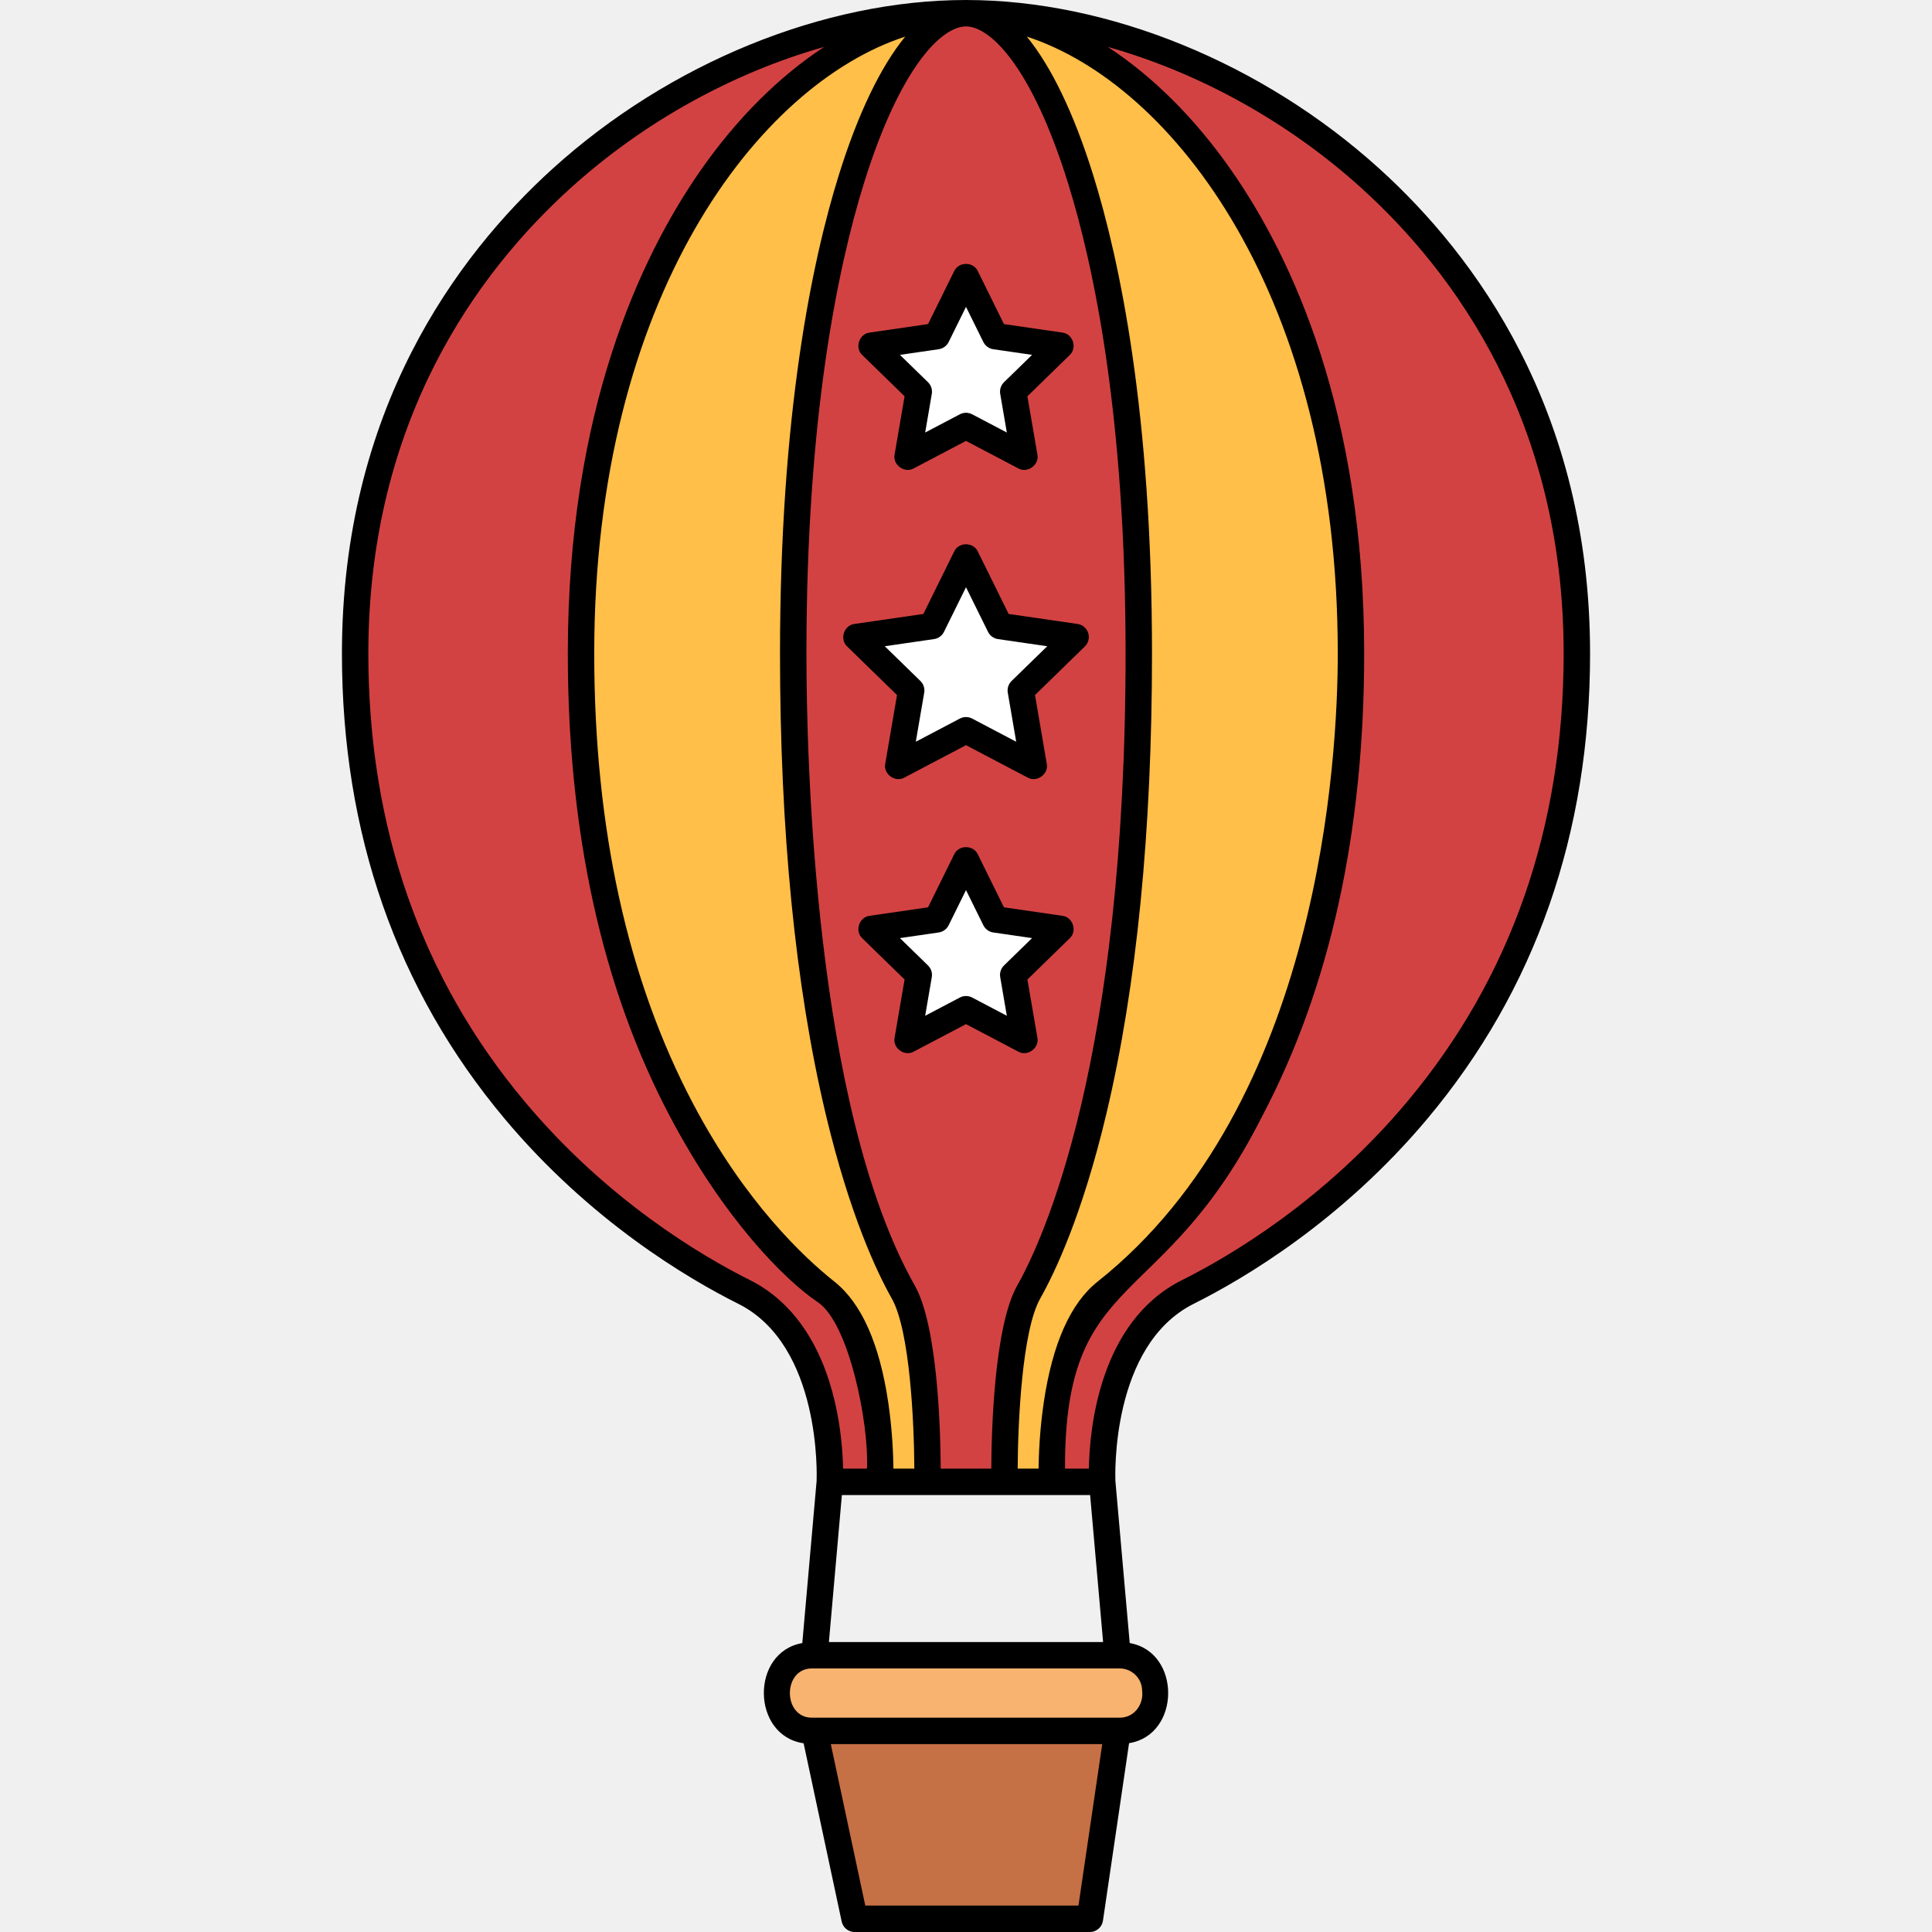
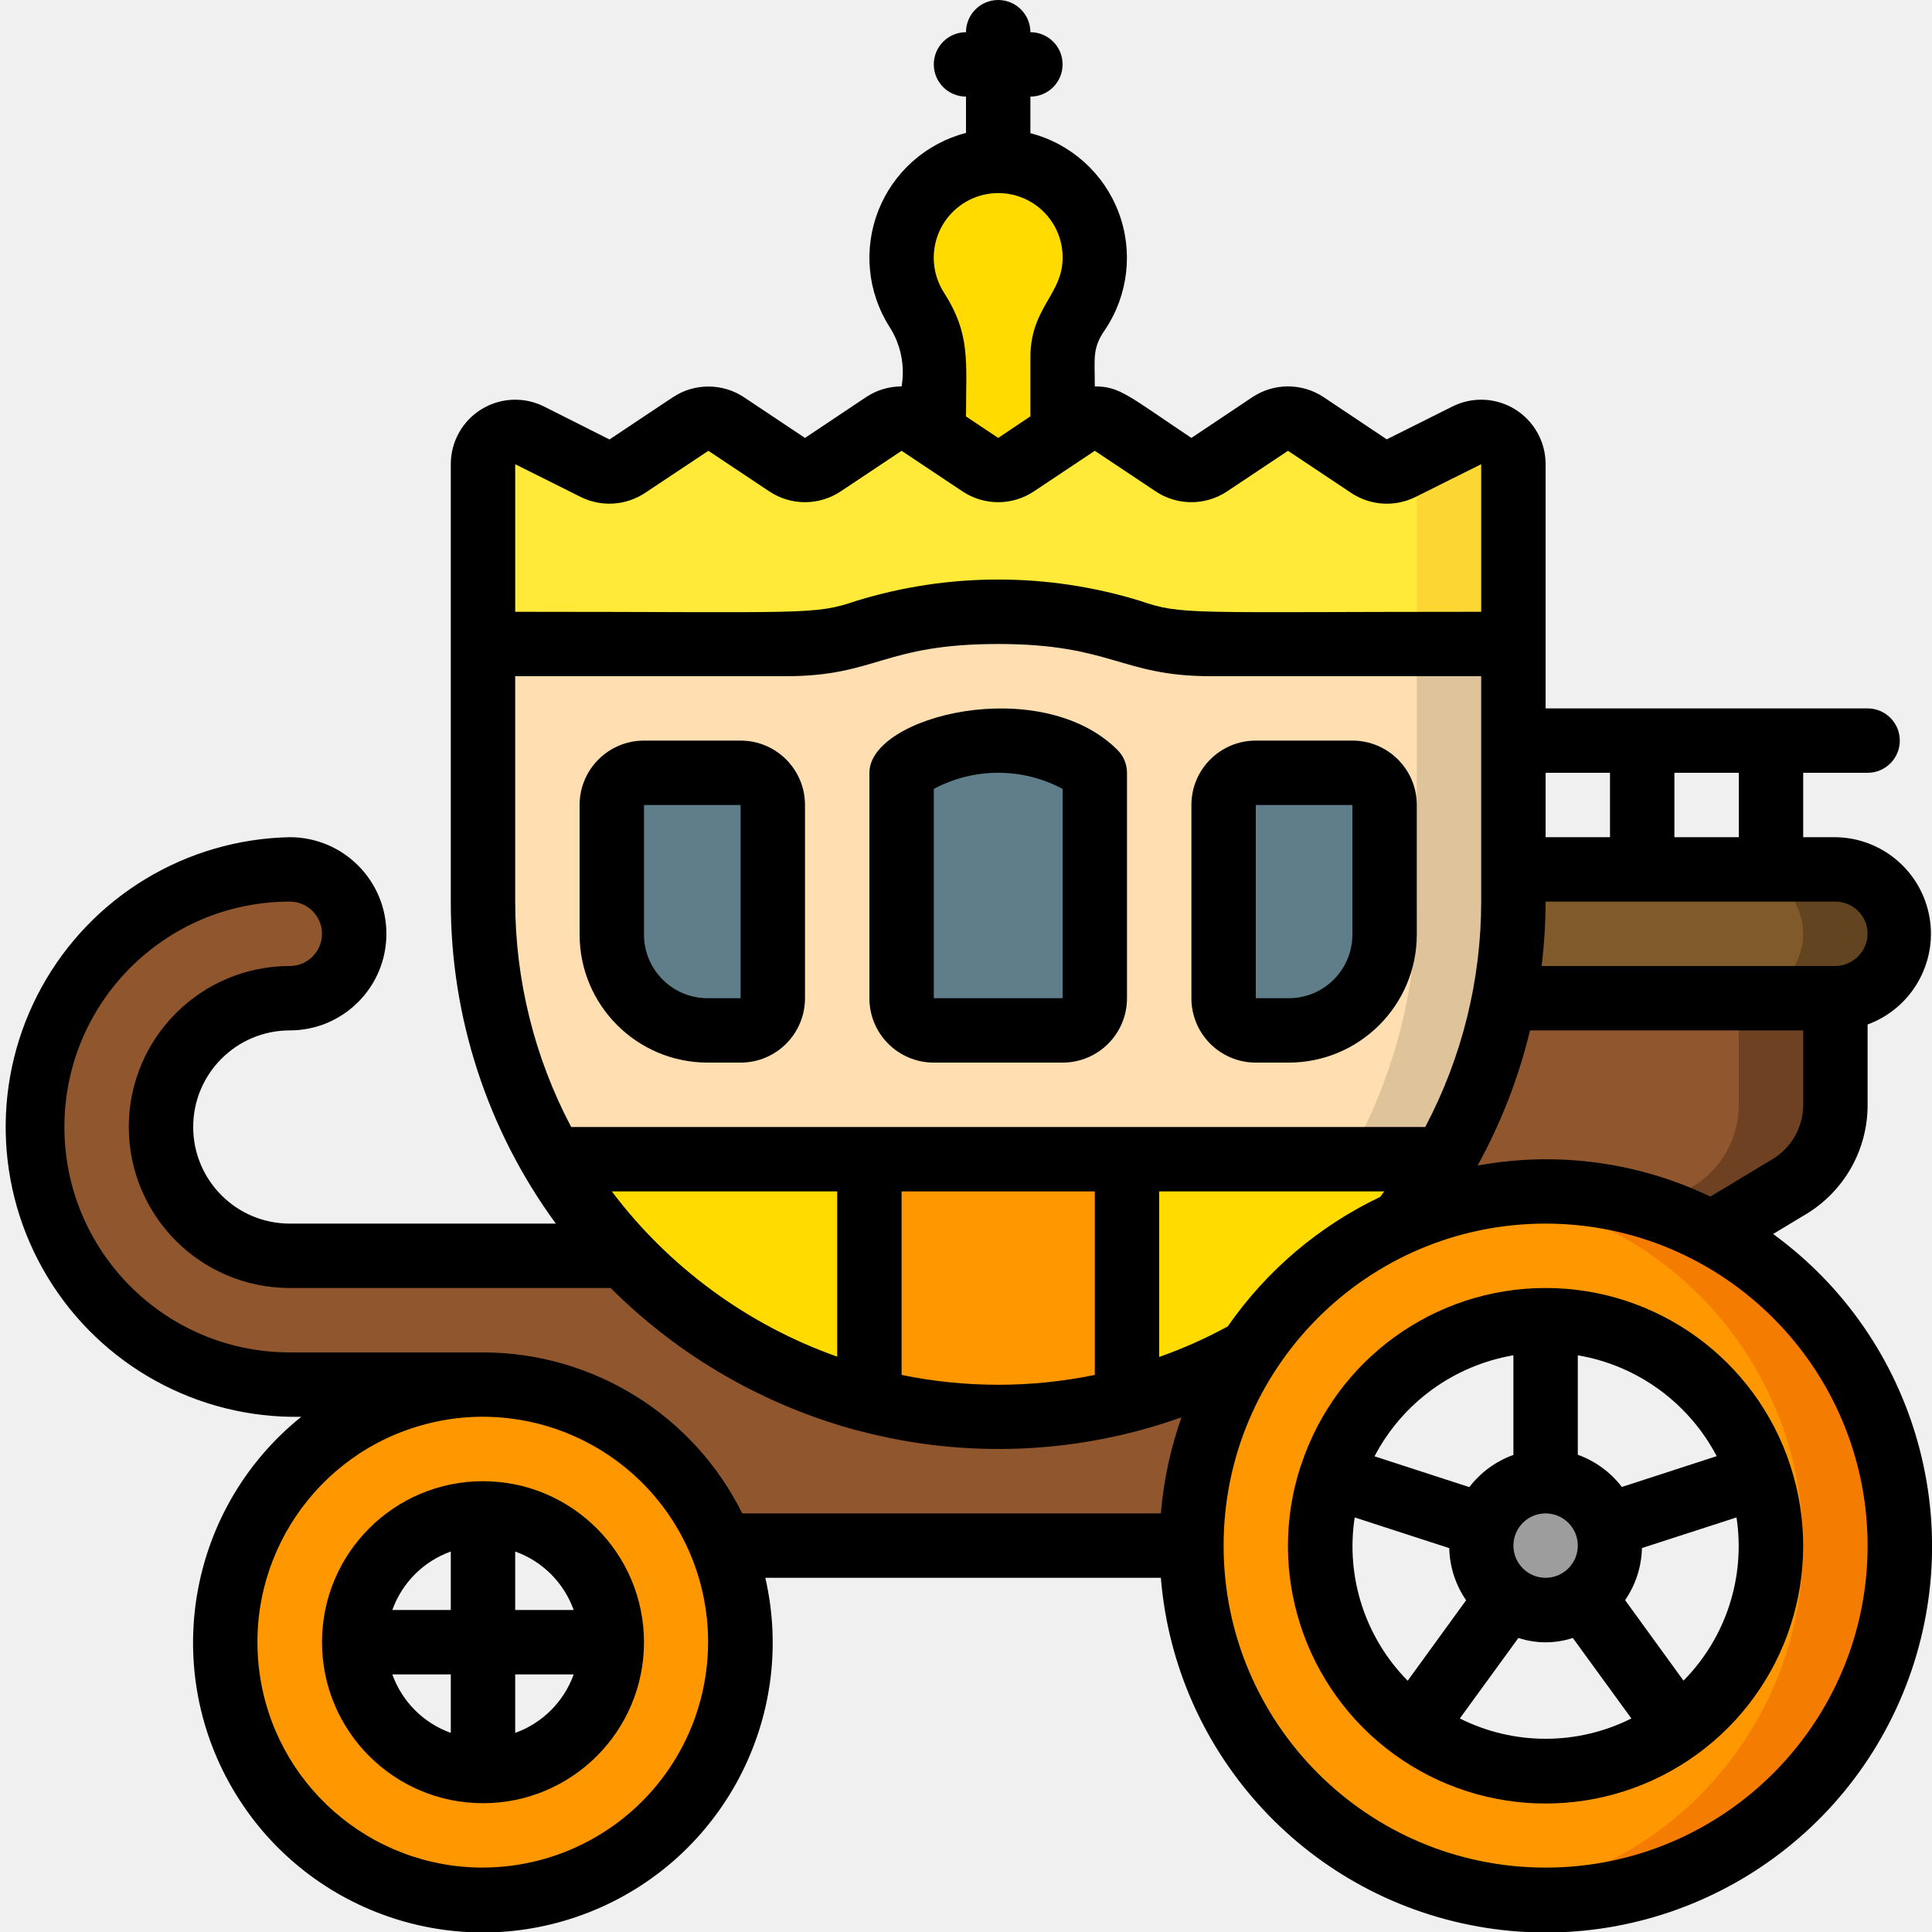
- <svg xmlns="http://www.w3.org/2000/svg" id="Capa_1" enable-background="new 0 0 512 512" height="512" viewBox="0 0 512 512" width="512">
-   <g>
-     <g>
-       <path d="m296.73 438.15s-81.54 0-81.559 0c-12.89-.277-12.932 21.327-.007 21.052 3.578-1.154 89.986 3.149 88.941-3.299 5.733-6.229 1.603-17.983-7.375-17.753z" fill="#f7b36f" />
-       <g fill="#fff">
-         <path d="m269.3 200.57c-1.122.432-12.114-6.043-13.3-6.477-2.938.811-12.556 8.684-15.65 5.714-3.782-1.974.728-13.673.592-16.653-1.675-2.543-12.149-9.271-10.278-13.129.708-4.206 13.235-3.535 16.027-4.585 1.901-2.378 5.061-14.409 9.308-13.82 4.218-.626 7.449 11.489 9.309 13.82 2.849 1.074 15.273.362 16.026 4.583 1.898 3.82-8.635 10.641-10.277 13.13-.135 3.847 5.816 17.343-1.757 17.417z" />
-         <path d="m266.82 118.63c-1.327.29-9.537-4.671-10.82-5.177-2.809.878-10.159 7.189-13.169 4.415-3.571-1.964.147-11.004.113-13.902-1.698-2.401-9.973-7.446-8.258-11.162.766-4.002 10.496-3.249 13.24-4.174 1.76-2.355 4.011-11.793 8.073-11.311 4.041-.508 6.345 8.988 8.074 11.311 2.785.943 12.443.159 13.24 4.173 1.734 3.688-6.581 8.801-8.258 11.162.068 3.696 4.829 14.58-2.235 14.665z" />
-         <path d="m266.82 273.19c-1.324.29-9.539-4.663-10.82-5.168-2.81.876-10.163 7.179-13.171 4.405-3.568-1.965.149-11.005.115-13.901-1.7-2.399-9.97-7.432-8.259-11.149.762-4.003 10.503-3.26 13.246-4.187 1.759-2.356 4.005-11.792 8.068-11.31 4.042-.508 6.34 8.986 8.069 11.31 2.784.947 12.453.172 13.246 4.186 1.729 3.688-6.58 8.791-8.259 11.15.068 3.695 4.829 14.58-2.235 14.664z" />
+ <svg xmlns="http://www.w3.org/2000/svg" viewBox="0 0 60 60">
+   <g id="012---Carriage" fill="none">
+     <g id="Layer_3" transform="translate(1 4)">
+       <path id="Shape" d="m46 16v8c-.009 2.807-.747 5.563-2.14 8h-27.72c-1.407-2.431-2.145-5.191-2.14-8v-8h9.4c.856.006 1.706-.125 2.52-.39 1.317-.426 2.696-.632 4.08-.61 1.384-.022 2.763.184 4.08.61.814.265 1.664.396 2.52.39z" fill="#ffdfb1" />
+       <path id="Shape" d="m43 16v8c-.009 2.807-.747 5.563-2.14 8h3c1.393-2.437 2.131-5.193 2.14-8v-8z" fill="#dec39b" />
+       <g fill="#607d8a">
+         <path id="Shape" d="m33 20v7c0 .552-.448 1-1 1h-4c-.552 0-1-.448-1-1v-7c.841-.695 1.91-1.052 3-1 1.09-.052 2.159.305 3 1z" />
+         <path id="Shape" d="m23 21v6c0 .552-.448 1-1 1h-1.027c-1.64 0-2.971-1.329-2.973-2.969v-4.031c0-.552.448-1 1-1h3c.552 0 1 .448 1 1z" />
+         <path id="Shape" d="m37 21v6c0 .552.448 1 1 1h1.027c1.64 0 2.971-1.329 2.973-2.969v-4.031c0-.552-.448-1-1-1h-3c-.552 0-1 .448-1 1z" />
      </g>
-       <path d="m363.515 46.904c-3.694-8.033-84.44-55.949-72.127-31.126 85.329 53.533 87.609 247.838 9.535 318.266-12.731 12.449-22.788 22.283-22.683 55.169.007 2.204 1.796 3.987 4 3.987 3.313-.495 10.306 1.492 10.318-3.931.564-32.062 15.888-43.152 22.451-46.433 111.817-49.577 139.303-220.758 48.506-295.932z" fill="#d34242" />
-       <path d="m256.04 3c-60.643 27.642-58.323 260.219-17.108 339.626 4.564 8.07 6.281 29.36 6.368 46.594.011 2.201 1.799 3.98 4 3.98h13.4c2.201 0 3.989-1.779 4-3.98 1.616-76.916 35.834-62.222 35.587-216.031-1.806-70.974-8.361-155.209-46.247-170.189zm13.448 253.716c-2.986 1.965 1.426 15.258 1.318 17.954-17.587-9.247-12.065-9.209-29.613 0 3.358-19.578 5.039-14.316-9.146-28.157 19.665-2.852 15.171.362 23.952-17.406 8.789 17.819 4.339 14.545 23.952 17.406zm2-75.38c-3.05 1.835 1.929 18.049 1.799 20.712-20.845-10.887-13.775-10.841-34.574 0 3.923-23.194 6.048-16.448-10.686-32.886 23.27-3.443 17.517.676 27.973-20.326 10.465 21.064 4.765 16.874 27.973 20.326zm-3.15-75.641 2.469 14.414c-17.593-9.26-12.059-9.222-29.613 0 3.361-19.581 5.031-14.319-9.146-28.166 19.68-2.841 15.171.37 23.953-17.406 8.787 17.819 4.324 14.556 23.944 17.415-1.544 2.295-12.828 10.356-11.607 13.743z" fill="#d34242" />
-       <path d="m219.019 341.815c-85.191-65.108-86.952-271.285 1.593-326.036 3.798-2.245.954-8.607-3.28-7.198-117.437 28.64-165.464 187.921-81.294 285.97 22.334 26.652 47.775 41.693 60.953 48.286 14.446 5.571 23.029 30.836 22.439 46.446-.029 5.121 7.091 3.789 10.33 3.917 11.083-.948-2.364-48.12-10.741-51.385z" fill="#d34242" />
-       <path d="m272.188 342.142c-4.172 7.189-11.356 52.076-2.489 51.058 3.215-.301 9.558 1.154 9.532-3.949.052-4.004.326-10.204 1.337-17.006 2.146-14.52 6.449-24.432 12.789-29.462 107.868-99.657 72.159-303.294-20.006-336.89-3.63-1.239-6.905 3.361-4.333 6.345 6.163 7.512 11.98 19.682 16.824 35.195 21.545 58.826 23.011 231.946-13.654 294.709z" fill="#ffbf48" />
-       <path d="m218.642 342.772c18.197 14.393 9.707 52.039 18.127 50.428 3.184-.268 9.663 1.116 9.531-4.017-.034-8.402-.603-36.629-6.489-47.044-3.7-6.536-10.849-21.465-17.148-48.021-17.72-76.953-19.928-225.432 20.319-281.88 2.171-2.412.157-6.695-3.092-6.537-42.392 12.664-86.112 71.076-86.409 167.49-1.985 63.379 23.144 137.614 65.161 169.581z" fill="#ffbf48" />
-       <path d="m296.057 462.782c.397-2.335-1.586-4.638-3.957-4.582h-71.93c-2.465-.059-4.49 2.432-3.912 4.836 0 0 9.14 42.8 9.14 42.8-2.448 6.559 58.443 1.806 60.412 3.167 1.985-.002 3.669-1.457 3.957-3.42z" fill="#c67045" />
+       <path id="Shape" d="m26 32v7.49c-2.911-.746-5.55-2.303-7.61-4.49-.87-.904-1.625-1.912-2.25-3z" fill="#ffdb00" />
+       <path id="Shape" d="m34 32v7.49c-2.623.68-5.377.68-8 0v-7.49z" fill="#ff9701" />
+       <path id="Shape" d="m43.85 32c-.389.678-.827 1.326-1.31 1.94-.01 0-.01 0-.01.01-1.931.856-3.574 2.252-4.73 4.02-1.193.674-2.471 1.185-3.8 1.52v-7.49z" fill="#ffdb00" />
+       <path id="Shape" d="m46 10.42v5.58h-9.4c-.856.006-1.706-.125-2.52-.39-1.317-.426-2.696-.632-4.08-.61-1.384-.022-2.763.184-4.08.61-.814.265-1.664.396-2.52.39h-9.4v-5.58c-.002-.348.177-.673.473-.857.296-.184.666-.2.977-.043l2.03 1.02c.32.16.701.138 1-.06l1.97-1.31c.331-.23.769-.23 1.1 0l1.9 1.26c.334.22.766.22 1.1 0l1.9-1.26c.331-.23.769-.23 1.1 0l.45.3 1.45.96c.334.22.766.22 1.1 0l1.45-.96.45-.3c.331-.23.769-.23 1.1 0l1.9 1.26c.334.22.766.22 1.1 0l1.9-1.26c.331-.23.769-.23 1.1 0l1.97 1.31c.299.198.68.22 1 .06l2.03-1.02c.311-.157.681-.14.977.043.296.184.475.508.473.857z" fill="#ffea3a" />
+       <path id="Shape" d="m44.55 9.52-1.565.786c.007.038.012.076.015.114v5.58h3l-0-5.58c.002-.348-.177-.673-.473-.857-.296-.184-.666-.2-.977-.043z" fill="#fcd734" />
+       <path id="Shape" d="m58 25c-.008 1.101-.899 1.992-2 2h-10.29c.193-.988.291-1.993.29-3v-1h10c1.103.003 1.997.897 2 2z" fill="#815a2c" />
+       <path id="Shape" d="m56 23h-3c1.103.003 1.997.897 2 2-.008 1.101-.899 1.992-2 2h3c1.101-.008 1.992-.899 2-2-.003-1.103-.897-1.997-2-2z" fill="#624421" />
+       <path id="Shape" d="m52.18 34.29c-2.99-1.587-6.543-1.716-9.64-.35-.01 0-.01 0-.01.01-4.673 2.084-7.291 7.116-6.313 12.139.977 5.023 5.29 8.707 10.404 8.887 5.114.18 9.675-3.192 11.003-8.133 1.328-4.941-.929-10.146-5.443-12.553zm-5.18 16.71c-3.866 0-7-3.134-7-7s3.134-7 7-7 7 3.134 7 7c-.004 3.864-3.136 6.996-7 7z" fill="#ff9701" />
+       <path id="Shape" d="m52.18 34.29c-2.037-1.098-4.374-1.511-6.664-1.178 5.438.754 9.485 5.404 9.481 10.894-.004 5.49-4.058 10.134-9.497 10.88 5.278.725 10.317-2.437 11.96-7.505 1.643-5.068-.581-10.585-5.28-13.095z" fill="#f47c00" />
+       <circle id="Oval" cx="47" cy="44" fill="#9d9d9d" r="2" />
+       <path id="Shape" d="m21.41 44c-1.552-3.81-5.743-5.818-9.685-4.64-3.941 1.178-6.343 5.157-5.549 9.194s4.524 6.81 8.618 6.408 7.213-3.848 7.206-7.962c.001-1.029-.2-2.048-.59-3zm-7.41 7c-2.209 0-4-1.791-4-4s1.791-4 4-4 4 1.791 4 4-1.791 4-4 4z" fill="#ff9701" />
+       <path id="Shape" d="m56 27-0 3.3c.003 1.055-.552 2.033-1.46 2.57l-2.36 1.42c-2.99-1.587-6.543-1.716-9.64-.35.483-.614.921-1.262 1.31-1.94h.01c.898-1.549 1.524-3.24 1.85-5z" fill="#90562d" />
+       <path id="Shape" d="m53 27v3.3c.003 1.055-.552 2.033-1.46 2.57l-1.142.687c.614.193 1.21.438 1.782.733l2.36-1.42c.908-.537 1.463-1.515 1.46-2.57l0-3.3z" fill="#6d4122" />
+       <path id="Shape" d="m37.8 37.97c-1.179 1.79-1.805 3.887-1.8 6.03h-14.59c-1.222-3.02-4.152-4.997-7.41-5h-6c-4.418-0-8-3.582-8-8s3.582-8 8-8c1.105 0 2 .895 2 2s-.895 2-2 2c-2.209 0-4 1.791-4 4s1.791 4 4 4h10.39c2.06 2.187 4.699 3.744 7.61 4.49 2.623.68 5.377.68 8 0 1.329-.335 2.607-.846 3.8-1.52z" fill="#90562d" />
+       <path id="Shape" d="m32.49 5.68c-.303.413-.474.908-.49 1.42v2.37l-1.45.96c-.334.22-.766.22-1.1 0l-1.45-.96v-2.25c-.02-.576-.204-1.135-.53-1.61-.309-.48-.472-1.039-.47-1.61-.017-1.568 1.177-2.885 2.739-3.021s2.966.954 3.221 2.501c.13.766-.038 1.554-.47 2.2z" fill="#ffdb00" />
    </g>
-     <g>
-       <path d="m365.526 44.686c-30.876-27.965-71.793-44.665-109.463-44.684-.006 0-.011 0-.017 0-.016 0-.031-.002-.046-.002s-.03.002-.045.002c-.006 0-.011 0-.017 0-37.671.019-78.587 16.719-109.464 44.684-25.481 23.079-55.857 64.107-55.857 128.505 0 47.678 14.507 89.158 43.117 123.288 22.704 27.085 48.536 42.35 61.914 49.039 22.046 11.023 20.81 45.83 20.763 46.955l-3.795 42.958c-13.767 2.403-13.514 24.533.351 26.556l10.088 47.244c.345 1.615 1.771 2.769 3.423 2.769h62.353c1.736 0 3.21-1.273 3.463-2.991l6.923-47.051c13.728-2.199 13.843-24.149.17-26.528l-3.795-42.961c-.05-1.206-1.257-35.942 20.763-46.952 13.378-6.689 39.21-21.954 61.914-49.039 28.61-34.13 43.117-75.61 43.117-123.288-.002-64.397-30.378-105.425-55.86-128.504zm-76.633 351.516 3.441 38.953h-72.667l3.441-38.953zm-53.5-24.545c-2.301-15.556-7.1-26.327-14.267-32.012-8.063-6.396-23.643-21.014-37.396-47.05-17.42-32.974-26.253-73.147-26.253-119.404 0-94.869 43.797-150.945 82.417-163.491-6.441 7.853-12.469 20.27-17.549 36.536-7.132 22.836-15.633 63.398-15.633 126.954 0 47.104 4.058 88.1 12.059 121.847 6.407 27.021 13.75 42.344 17.556 49.073 4.824 8.527 5.923 32.884 5.979 45.093h-5.538c-.049-3.845-.31-10.341-1.375-17.546zm27.308 17.545h-13.401c-.051-9.921-.754-37.708-6.881-48.539-26.637-47.087-28.707-140.09-28.707-167.473 0-62.674 8.328-102.496 15.314-124.867 9.507-30.44 20.441-41.278 26.936-41.32h.039s.026 0 .039 0c6.495.042 17.429 10.88 26.936 41.32 6.986 22.371 15.314 62.193 15.314 124.867 0 108.309-21.973 155.568-28.707 167.473-6.128 10.831-6.832 38.618-6.882 48.539zm12.532 0h-5.538c.056-12.209 1.155-36.566 5.978-45.093 3.807-6.729 11.149-22.052 17.557-49.073 8.001-33.747 12.059-74.742 12.059-121.847 0-63.556-8.501-104.118-15.633-126.954-5.08-16.266-11.108-28.684-17.549-36.536 38.62 12.546 82.417 68.621 82.417 163.491 0 27.202-4.59 119.598-63.65 166.455-7.166 5.685-11.965 16.456-14.266 32.012-1.066 7.205-1.327 13.701-1.375 17.545zm-76.455-49.945c-12.893-6.446-37.789-21.159-59.681-47.275-27.525-32.835-41.481-72.802-41.481-118.791 0-61.832 29.124-101.188 53.557-123.316 19.494-17.655 43.116-30.629 67.245-37.445-11.861 7.761-23.145 18.924-32.837 32.851-16.015 23.014-35.105 63.887-35.105 127.91 0 47.409 9.105 88.683 27.063 122.674 14.352 27.167 30.252 43.197 39.235 49.264 8.287 5.597 13.556 32.337 12.986 44.074h-6.333c-.077-3.914-.5-10.529-2.213-17.832-3.633-15.488-11.391-26.592-22.436-32.114zm87.029 165.743h-56.498l-9.139-42.796h71.934zm16.874-56.896c.438 3.646-2.146 7.13-5.95 7.099h-81.462c-7.922.114-7.919-13.163 0-13.049h81.462c3.281.001 5.95 2.67 5.95 5.95zm70.221-156.122c-21.892 26.116-46.788 40.829-59.681 47.275-21.969 10.984-24.483 39.664-24.659 49.945h-6.324c-.172-53.202 25.793-40.945 52.221-93.337 17.958-33.992 27.063-75.266 27.063-122.674 0-64.022-19.09-104.895-35.105-127.91-9.692-13.928-20.976-25.09-32.837-32.851 24.129 6.815 47.752 19.79 67.246 37.445 24.433 22.128 53.557 61.484 53.557 123.316.001 45.989-13.955 85.956-41.481 118.791z" />
-       <path d="m288.377 167.736c-.412-1.267-1.508-2.19-2.826-2.382l-18.25-2.652-8.162-16.538c-1.163-2.563-5.115-2.562-6.277 0l-8.161 16.538-18.25 2.652c-2.796.314-4.018 4.072-1.94 5.97l13.206 12.872-3.117 18.177c-.566 2.757 2.632 5.078 5.078 3.69l16.322-8.583 16.323 8.582c2.442 1.389 5.646-.933 5.078-3.69l-3.117-18.176 13.207-12.873c.954-.929 1.297-2.32.886-3.587zm-20.297 12.732c-.824.804-1.201 1.962-1.006 3.098l2.23 13.001-11.675-6.138c-1.02-.536-2.238-.536-3.258 0l-11.675 6.138 2.229-13.001c.195-1.136-.182-2.294-1.006-3.098l-9.445-9.207 13.053-1.897c1.141-.166 2.126-.881 2.636-1.915l5.837-11.827 5.838 11.828c.51 1.033 1.495 1.749 2.636 1.915l13.053 1.897z" />
-       <path d="m239.725 105.02-2.643 15.412c-.566 2.757 2.632 5.079 5.078 3.69l13.84-7.277 13.841 7.277c2.442 1.389 5.646-.933 5.078-3.69l-2.643-15.412 11.197-10.914c2.078-1.898.856-5.657-1.94-5.97l-15.474-2.249-6.921-14.022c-1.163-2.563-5.115-2.562-6.277 0l-6.92 14.022-15.475 2.249c-2.796.314-4.018 4.073-1.94 5.97zm9.044-12.471c1.141-.166 2.126-.882 2.636-1.915l4.595-9.313 4.597 9.314c.51 1.033 1.495 1.748 2.636 1.914l10.276 1.493-7.436 7.249c-.824.804-1.201 1.962-1.006 3.098l1.755 10.236-9.192-4.833c-1.02-.536-2.238-.536-3.258 0l-9.192 4.833 1.756-10.236c.195-1.135-.182-2.294-1.006-3.098l-7.438-7.249z" />
-       <path d="m281.533 242.698-15.474-2.249-6.921-14.022c-1.163-2.563-5.115-2.562-6.277 0l-6.92 14.022-15.475 2.249c-2.796.314-4.018 4.073-1.94 5.97l11.198 10.914-2.643 15.412c-.566 2.757 2.632 5.079 5.078 3.69l13.841-7.276 13.841 7.277c2.442 1.389 5.646-.933 5.078-3.69l-2.643-15.412 11.197-10.914c2.079-1.899.856-5.657-1.94-5.971zm-15.461 13.157c-.824.804-1.201 1.962-1.006 3.098l1.755 10.236-9.192-4.833c-1.02-.536-2.238-.536-3.258 0l-9.192 4.833 1.756-10.236c.195-1.135-.182-2.294-1.006-3.098l-7.438-7.249 10.277-1.493c1.141-.166 2.126-.882 2.636-1.915l4.596-9.313 4.597 9.314c.51 1.033 1.495 1.749 2.636 1.915l10.276 1.493z" />
+     <g id="Layer_11" fill="#000">
+       <path id="Shape" d="m29 33h4c1.105 0 2-.895 2-2v-7c-0-.265-.105-.52-.293-.707-2.378-2.378-7.707-1.069-7.707.707v7c0 1.105.895 2 2 2zm0-8.5c1.25-.668 2.75-.668 4 0v6.5h-4z" />
+       <path id="Shape" d="m21.974 33h1.026c1.105 0 2-.895 2-2v-6c0-1.105-.895-2-2-2h-3c-1.105 0-2 .895-2 2v4.033c.007 2.191 1.783 3.964 3.974 3.967zm-1.974-8h3v6h-1.026c-1.088-.001-1.97-.881-1.974-1.969z" />
+       <path id="Shape" d="m39 33h1.026c2.191-.003 3.968-1.778 3.974-3.969v-4.031c0-1.105-.895-2-2-2h-3c-1.105 0-2 .895-2 2v6c0 1.105.895 2 2 2zm0-8h3v4.03c-.003 1.088-.886 1.969-1.974 1.97h-1.026z" />
+       <path id="Shape" d="m40.4 45.508-.011.02v.015c-1.069 3.296.106 6.905 2.909 8.94 2.803 2.036 6.599 2.036 9.402 0 2.803-2.036 3.978-5.645 2.909-8.94v-.015l-.011-.02c-1.075-3.286-4.14-5.508-7.597-5.508s-6.522 2.223-7.597 5.508zm6.6-3.418v3.094c-.543.195-1.018.542-1.368 1l-2.945-.957c.869-1.661 2.465-2.822 4.313-3.137zm-4.929 5.035 2.937.954c.013.579.195 1.141.523 1.618l-1.814 2.5c-1.319-1.336-1.929-3.216-1.646-5.072zm3.265 6.243 1.819-2.5c.549.181 1.141.181 1.69 0l1.819 2.5c-1.676.842-3.652.842-5.328 0zm8.593-6.243c.282 1.855-.328 3.734-1.646 5.069l-1.814-2.5c.328-.477.51-1.039.523-1.618zm-4.929-5.035c1.847.314 3.442 1.472 4.313 3.132l-2.945.957c-.35-.458-.825-.805-1.368-1zm0 5.91c0 .552-.448 1-1 1s-1-.448-1-1 .448-1 1-1 1 .448 1 1z" />
+       <path id="Shape" d="m15 46c-2.761 0-5 2.239-5 5s2.239 5 5 5 5-2.239 5-5c-.003-2.76-2.24-4.997-5-5zm-1 7.816c-.847-.303-1.513-.969-1.816-1.816h1.816zm0-3.816h-1.816c.303-.847.969-1.513 1.816-1.816zm2 3.816v-1.816h1.816c-.303.847-.969 1.513-1.816 1.816zm0-3.816v-1.816c.847.303 1.513.969 1.816 1.816z" />
+       <path id="Shape" d="m58 34.3v-2.484c1.359-.499 2.168-1.898 1.923-3.325-.245-1.427-1.475-2.475-2.923-2.491h-1v-2h2c.552 0 1-.448 1-1s-.448-1-1-1h-10v-7.584c.001-.695-.359-1.34-.95-1.705-.591-.365-1.33-.397-1.95-.084l-2.033 1.017-1.957-1.308c-.672-.448-1.547-.448-2.219 0l-1.891 1.264c-1.947-1.3-2.219-1.6-3-1.6 0-.9-.082-1.176.312-1.752.728-1.077.887-2.439.427-3.655-.46-1.215-1.481-2.132-2.739-2.457v-1.136c.552 0 1-.448 1-1s-.448-1-1-1c0-.552-.448-1-1-1s-1 .448-1 1c-.552 0-1 .448-1 1s.448 1 1 1v1.128c-1.239.321-2.25 1.216-2.72 2.406-.47 1.191-.343 2.534.343 3.615.353.548.487 1.209.377 1.851-.395 0-.781.117-1.109.337l-1.891 1.263-1.89-1.26c-.672-.448-1.547-.448-2.219 0l-1.963 1.308-2.028-1.021c-.62-.313-1.359-.281-1.95.084-.591.365-.951 1.01-.95 1.705v13.584c-.006 3.596 1.137 7.099 3.262 10h-8.262c-1.657 0-3-1.343-3-3s1.343-3 3-3c1.657 0 3-1.343 3-3s-1.343-3-3-3c-3.215.064-6.153 1.838-7.705 4.654-1.553 2.816-1.485 6.247.178 9 1.663 2.753 4.668 4.409 7.883 4.346-3.467 2.788-4.377 7.692-2.14 11.538 2.237 3.846 6.948 5.481 11.086 3.846 4.138-1.635 6.461-6.048 5.466-10.384h12.283c.453 5.521 4.627 10.014 10.1 10.871 5.473.857 10.821-2.146 12.939-7.265s.455-11.022-4.024-14.283l.984-.593c1.215-.714 1.958-2.021 1.95-3.43zm-6-10.3h2v2h-2zm-4 0h2v2h-2zm0 4h9c.552 0 1 .448 1 1-.007.549-.451.993-1 1h-9.124c.081-.664.122-1.331.124-2zm-18.282-21.537c.547-.458 1.296-.59 1.966-.347.67.243 1.161.825 1.287 1.527.235 1.438-.971 1.757-.971 3.457v1.83l-1 .67-1-.667c0-1.731.149-2.543-.692-3.858-.536-.851-.361-1.967.41-2.612zm-13.718 7.954 2.033 1.016c.641.318 1.403.271 2-.125l1.967-1.308 1.89 1.26c.672.448 1.547.448 2.219 0l1.891-1.26 1.89 1.26c.672.448 1.547.448 2.219 0l1.891-1.26 1.89 1.26c.672.448 1.547.448 2.219 0l1.891-1.26 1.962 1.308c.596.397 1.359.444 2 .125l2.038-1.017v4.584c-9.073 0-9.282.111-10.595-.34-2.87-.883-5.94-.883-8.81 0-1.322.453-1.546.34-10.595.34zm0 13.583v-7h8.4c2.831 0 3.027-1 6.6-1 3.52 0 3.814 1 6.6 1h8.4v7c-.001 2.44-.598 4.843-1.738 7h-26.523c-1.14-2.157-1.737-4.56-1.739-7zm26.989 9c-.042.056-.081.115-.124.17-1.903.905-3.535 2.292-4.736 4.023-.683.372-1.395.69-2.129.948v-5.141zm-8.989 0v5.7c-1.979.407-4.021.407-6 0v-5.7zm-8 0v5.132c-2.786-.988-5.22-2.772-7-5.132zm-11 21c-3.522.003-6.498-2.612-6.948-6.105s1.765-6.777 5.172-7.668c3.407-.891 6.946.889 8.263 4.155.865 2.157.605 4.602-.694 6.528-1.299 1.926-3.469 3.083-5.793 3.089zm21.051-11h-13c-1.518-3.059-4.636-4.996-8.051-5h-6c-3.866 0-7-3.134-7-7s3.134-7 7-7c.552 0 1 .448 1 1s-.448 1-1 1c-2.761 0-5 2.239-5 5s2.239 5 5 5h9.965c2.115 2.114 4.748 3.637 7.635 4.417.029.012.063.012.093.022 3.3.872 6.786.725 10-.424-.341.963-.557 1.967-.642 2.985zm21.949 1c0 5.523-4.477 10-10 10s-10-4.477-10-10 4.477-10 10-10c5.52.006 9.994 4.48 10 10zm-2-13.7c.004.704-.368 1.357-.976 1.713l-1.908 1.148c-2.247-1.078-4.778-1.415-7.229-.963.728-1.32 1.276-2.732 1.629-4.198h8.484z" />
    </g>
  </g>
</svg>
